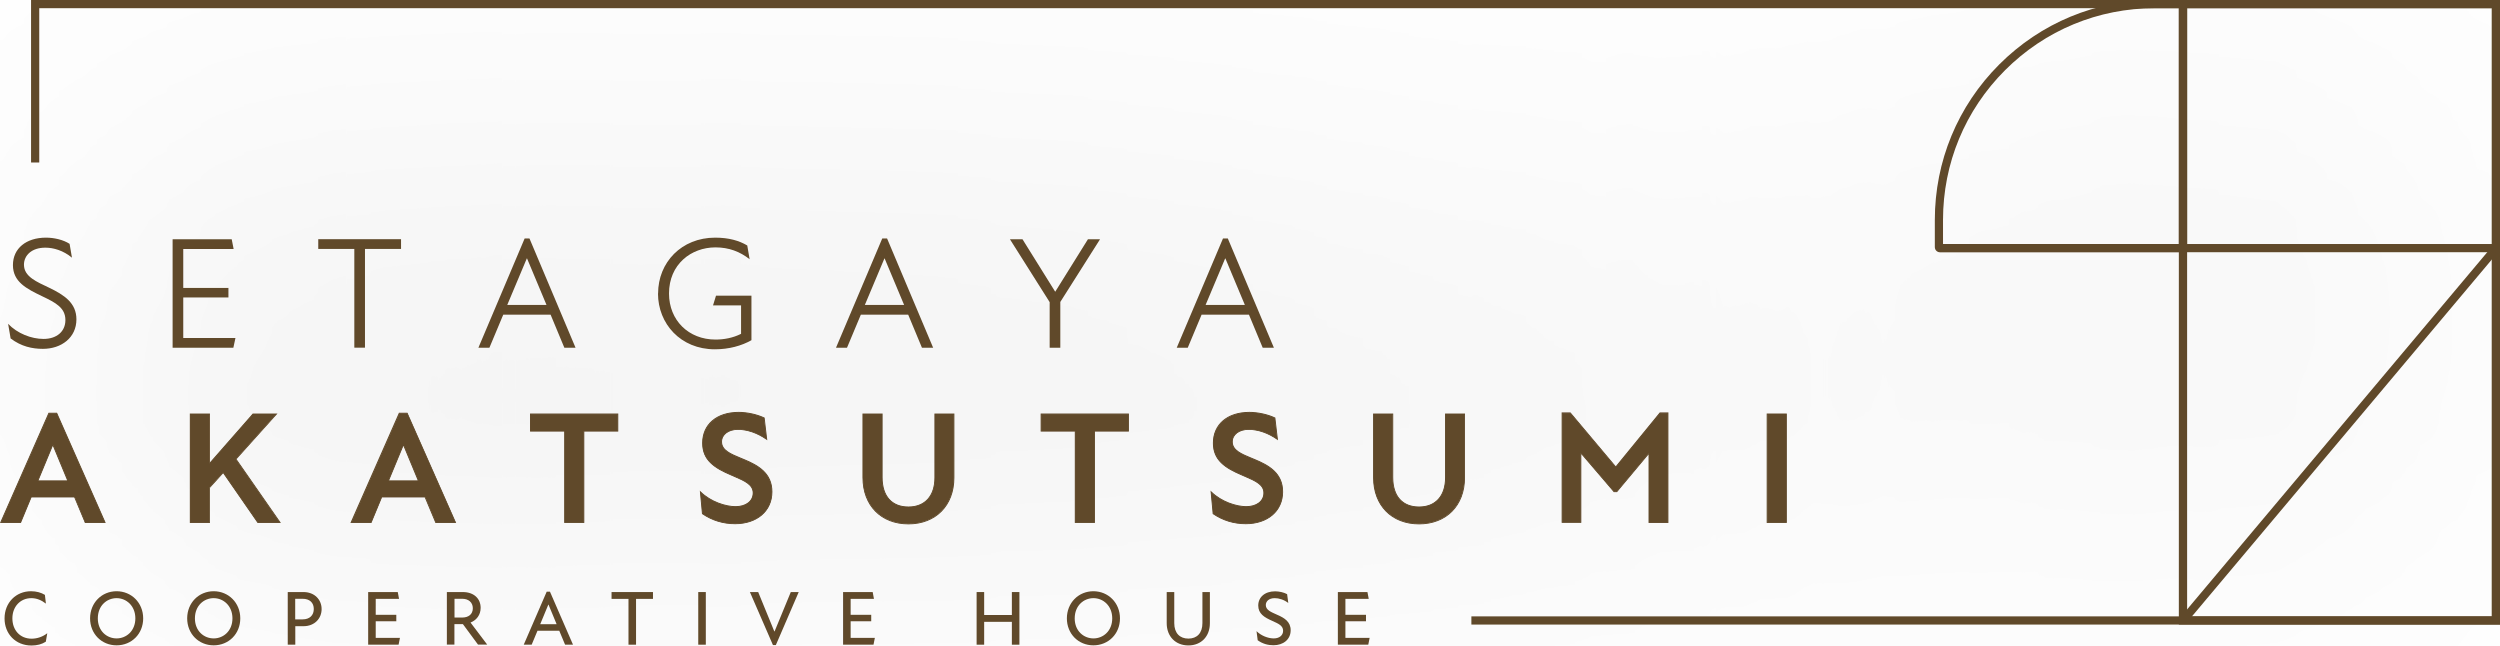
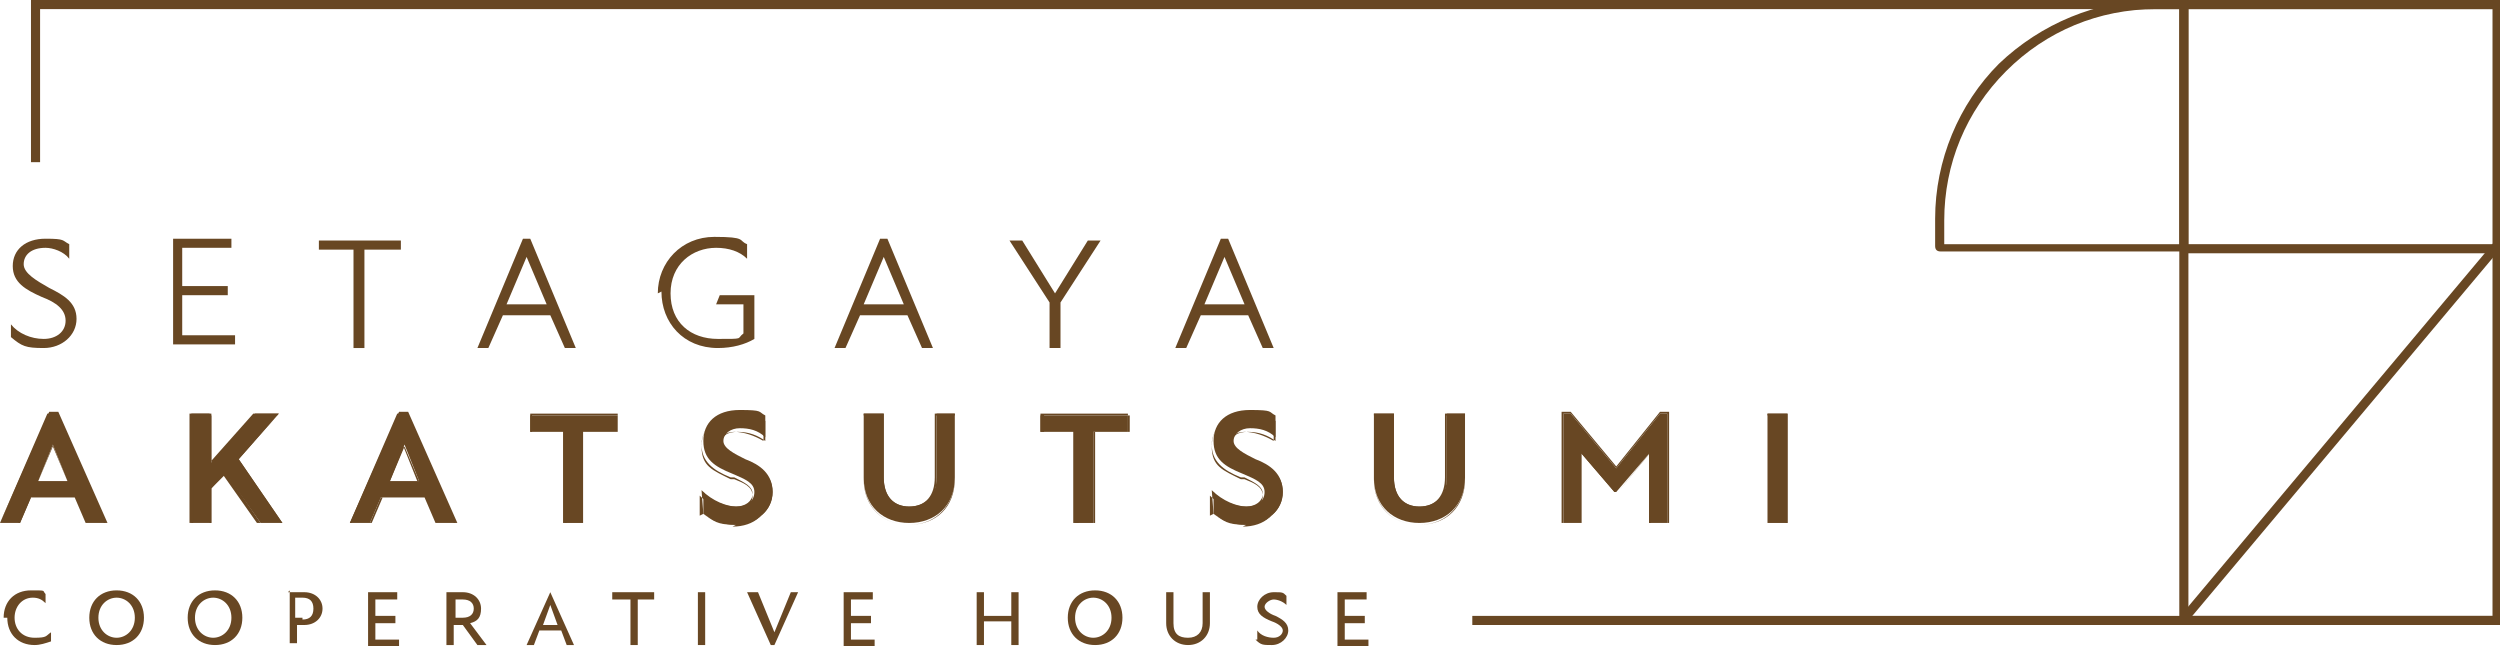
- <svg xmlns="http://www.w3.org/2000/svg" id="_レイヤー_2" data-name="レイヤー 2" viewBox="0 0 274.47 70.86">
+ <svg xmlns="http://www.w3.org/2000/svg" version="1.1" viewBox="0 0 137.2 35.4">
  <defs>
    <style>
      .cls-1 {
-         fill: #60492a;
-       }
- 
-       .cls-2 {
-         filter: url(#outer-glow-1);
+         fill: #684723;
      }
    </style>
-     <filter id="outer-glow-1" x="0" y="0" width="274.47" height="70.86" filterUnits="userSpaceOnUse">
-       <feOffset dx="0" dy="0" />
-       <feGaussianBlur result="blur" stdDeviation="26" />
-       <feFlood flood-color="#000" flood-opacity=".5" />
-       <feComposite in2="blur" operator="in" />
-       <feComposite in="SourceGraphic" />
-     </filter>
  </defs>
-   <g id="header">
-     <g class="cls-2">
+   <g>
+     <g id="_レイヤー_1" data-name="レイヤー_1">
      <g>
        <g>
-           <path class="cls-1" d="M1.17,37.18l-.28-1.63c1.02,1.07,2.56,1.66,3.89,1.66,1.42,0,2.4-.79,2.4-2.07,0-1.35-1.07-1.91-2.54-2.61-1.75-.84-3.22-1.59-3.22-3.43s1.47-3.01,3.63-3.01c.89,0,1.89.23,2.59.68l.26,1.52c-.95-.79-2.03-1.1-2.92-1.1-1.54,0-2.35.88-2.35,1.87,0,1.33,1.44,1.89,2.75,2.52,1.68.81,3.01,1.68,3.01,3.48,0,2.01-1.65,3.24-3.68,3.24-1.17,0-2.38-.26-3.54-1.14Z" />
-           <path class="cls-1" d="M18.94,26.27h6.5l.21,1.07h-5.53v4.27h4.96v1.05h-4.96v4.45h5.73l-.23,1.07h-6.67v-11.91Z" />
-           <path class="cls-1" d="M38.9,27.33h-3.96v-1.07h9.09v1.07h-3.96v10.84h-1.17v-10.84Z" />
-           <path class="cls-1" d="M57.6,26.18h.53l5.06,12h-1.23l-1.51-3.63h-5.2l-1.52,3.63h-1.21l5.08-12ZM60,33.48l-2.14-5.11h-.02l-2.15,5.11h4.31Z" />
-           <path class="cls-1" d="M72.25,32.22c0-3.41,2.57-6.13,6.27-6.13,1.49,0,2.63.33,3.52.86l.26,1.51c-1.07-.84-2.28-1.3-3.75-1.3-2.68,0-5.1,1.87-5.1,5.06,0,2.94,2.14,5.06,5.11,5.06.95,0,1.93-.19,2.8-.63v-3.12h-3.08l.33-1.07h3.89v4.89c-1.07.61-2.47,1-4.01,1-3.78,0-6.25-2.82-6.25-6.13Z" />
-           <path class="cls-1" d="M96.86,26.18h.53l5.06,12h-1.23l-1.51-3.63h-5.2l-1.52,3.63h-1.21l5.08-12ZM99.26,33.48l-2.14-5.11h-.02l-2.15,5.11h4.31Z" />
-           <path class="cls-1" d="M115.24,33.17l-4.36-6.9h1.38l3.59,5.76,3.59-5.76h1.33l-4.36,6.88v5.03h-1.17v-5.01Z" />
-           <path class="cls-1" d="M134.27,26.18h.53l5.06,12h-1.23l-1.51-3.63h-5.2l-1.52,3.63h-1.21l5.08-12ZM136.67,33.48l-2.14-5.11h-.02l-2.15,5.11h4.31Z" />
+           <path class="cls-1" d="M.6,18.6v-.8c.4.5,1.1.8,1.8.8s1.2-.4,1.2-1-.5-1-1.3-1.3c-.9-.4-1.6-.8-1.6-1.7s.7-1.5,1.8-1.5.9.1,1.3.3v.8c-.3-.4-.9-.6-1.3-.6-.8,0-1.2.4-1.2.9s.7.9,1.4,1.3c.8.4,1.5.8,1.5,1.7s-.8,1.6-1.8,1.6-1.2-.1-1.8-.6Z" />
+           <path class="cls-1" d="M9.5,13.1h3.2v.5c.1,0-2.7,0-2.7,0v2.1h2.5v.5h-2.5v2.2h2.9v.5h-3.4v-6Z" />
+           <path class="cls-1" d="M19.5,13.7h-2v-.5h4.5v.5h-2v5.4h-.6v-5.4Z" />
+           <path class="cls-1" d="M28.8,13.1h.3l2.5,6h-.6l-.8-1.8h-2.6l-.8,1.8h-.6l2.5-6ZM30,16.7l-1.1-2.6h0l-1.1,2.6h2.2Z" />
+           <path class="cls-1" d="M36.1,16.1c0-1.7,1.3-3.1,3.1-3.1s1.3.2,1.8.4v.8c-.4-.4-1-.6-1.7-.6-1.3,0-2.5.9-2.5,2.5s1.1,2.5,2.6,2.5,1,0,1.4-.3v-1.6h-1.5l.2-.5h1.9v2.4c-.5.3-1.2.5-2,.5-1.9,0-3.1-1.4-3.1-3.1Z" />
+           <path class="cls-1" d="M48.4,13.1h.3l2.5,6h-.6l-.8-1.8h-2.6l-.8,1.8h-.6l2.5-6ZM49.6,16.7l-1.1-2.6h0l-1.1,2.6h2.2Z" />
+           <path class="cls-1" d="M57.6,16.6l-2.2-3.4h.7l1.8,2.9,1.8-2.9h.7l-2.2,3.4v2.5h-.6v-2.5Z" />
+           <path class="cls-1" d="M67.1,13.1h.3l2.5,6h-.6l-.8-1.8h-2.6l-.8,1.8h-.6l2.5-6ZM68.3,16.7l-1.1-2.6h0l-1.1,2.6h2.2Z" />
        </g>
        <g>
          <g>
-             <path class="cls-1" d="M5.37,45.37h.86l5.31,12h-2.19l-1.16-2.8H3.43l-1.16,2.8H.08l5.29-12ZM7.45,52.79l-1.63-3.94h-.03l-1.63,3.94h3.29Z" />
-             <path class="cls-1" d="M11.62,57.41h-2.31v-.03s-1.16-2.77-1.16-2.77H3.46l-1.16,2.8H0l.03-.07,5.3-12.03h.93l5.35,12.1ZM9.38,57.31h2.07l-5.26-11.89h-.79L.16,57.31h2.07l1.16-2.8h4.83v.03s1.16,2.77,1.16,2.77ZM7.53,52.84h-3.45l1.67-4.05h.11v.03s1.67,4.01,1.67,4.01ZM4.24,52.74h3.13l-1.57-3.79-1.57,3.79Z" />
+             <path class="cls-1" d="M2.7,22.7h.4l2.7,6h-1.1l-.6-1.4H1.7l-.6,1.4H0l2.6-6ZM3.7,26.4l-.8-2h0l-.8,2h1.6Z" />
+             <path class="cls-1" d="M5.8,28.7h-1.2s-.6-1.4-.6-1.4H1.7l-.6,1.4H0h0s2.7-6.1,2.7-6.1h.5l2.7,6.1ZM4.7,28.7h1l-2.6-5.9h-.4L0,28.7h1l.6-1.4h2.4s.6,1.4.6,1.4ZM3.8,26.4h-1.7l.8-2h0s.8,2,.8,2ZM2.1,26.4h1.6l-.8-1.9-.8,1.9Z" />
          </g>
          <g>
-             <path class="cls-1" d="M20.9,45.45h2.1v5.45l4.78-5.45h2.57l-4.45,4.96,4.83,6.95h-2.43l-3.8-5.48-1.51,1.66v3.82h-2.1v-11.91Z" />
-             <path class="cls-1" d="M30.84,57.41h-2.56l-.02-.02-3.76-5.43-1.45,1.6v3.85h-2.21v-12.01h2.21v5.36l4.7-5.36h2.72l-4.5,5.01,4.87,7ZM28.34,57.31h2.31l-4.8-6.9.03-.03,4.37-4.87h-2.43l-4.86,5.53v-5.53h-2v11.8h2v-3.78l1.56-1.73,3.82,5.51Z" />
+             <path class="cls-1" d="M10.5,22.7h1.1v2.7l2.4-2.7h1.3l-2.2,2.5,2.4,3.5h-1.2l-1.9-2.7-.8.8v1.9h-1.1v-6Z" />
+             <path class="cls-1" d="M15.4,28.7h-1.3s-1.9-2.7-1.9-2.7l-.7.8v1.9h-1.1v-6h1.1v2.7l2.4-2.7h1.4l-2.2,2.5,2.4,3.5ZM14.2,28.7h1.2l-2.4-3.5h0s2.2-2.4,2.2-2.4h-1.2l-2.4,2.8v-2.8h-1v5.9h1v-1.9l.8-.9,1.9,2.8Z" />
          </g>
          <g>
-             <path class="cls-1" d="M43.86,45.37h.86l5.31,12h-2.19l-1.16-2.8h-4.76l-1.16,2.8h-2.19l5.29-12ZM45.94,52.79l-1.63-3.94h-.03l-1.63,3.94h3.29Z" />
-             <path class="cls-1" d="M50.1,57.41h-2.31v-.03s-1.16-2.77-1.16-2.77h-4.69l-1.16,2.8h-2.31l.03-.07,5.3-12.03h.93l5.35,12.1ZM47.87,57.31h2.07l-5.26-11.89h-.79l-5.24,11.89h2.07l1.16-2.8h4.83v.03s1.16,2.77,1.16,2.77ZM46.02,52.84h-3.45l1.67-4.05h.11v.03s1.67,4.01,1.67,4.01ZM42.73,52.74h3.13l-1.57-3.79-1.57,3.79Z" />
+             <path class="cls-1" d="M21.9,22.7h.4l2.7,6h-1.1l-.6-1.4h-2.4l-.6,1.4h-1.1l2.6-6ZM23,26.4l-.8-2h0l-.8,2h1.6Z" />
+             <path class="cls-1" d="M25.1,28.7h-1.2s-.6-1.4-.6-1.4h-2.3l-.6,1.4h-1.2,0s2.7-6.1,2.7-6.1h.5l2.7,6.1ZM23.9,28.7h1l-2.6-5.9h-.4l-2.6,5.9h1l.6-1.4h2.4s.6,1.4.6,1.4ZM23,26.4h-1.7l.8-2h0s.8,2,.8,2ZM21.4,26.4h1.6l-.8-1.9-.8,1.9Z" />
          </g>
          <g>
-             <path class="cls-1" d="M62,47.33h-3.75v-1.87h9.58v1.87h-3.73v10.03h-2.1v-10.03Z" />
-             <path class="cls-1" d="M64.15,57.41h-2.21v-10.03h-3.75v-1.98h9.69v1.98h-3.73v10.03ZM62.05,57.31h2v-10.03h3.73v-1.77h-9.47v1.77h3.75v10.03Z" />
+             <path class="cls-1" d="M31,23.7h-1.9v-.9h4.8v.9h-1.9v5h-1.1v-5Z" />
+             <path class="cls-1" d="M32.1,28.7h-1.1v-5h-1.9v-1h4.8v1h-1.9v5ZM31,28.7h1v-5h1.9v-.9h-4.7v.9h1.9v5Z" />
          </g>
          <g>
-             <path class="cls-1" d="M77.12,56.4l-.23-2.4c1.05,1.03,2.68,1.63,3.85,1.63s1.94-.61,1.94-1.51c0-1.02-1.07-1.38-2.31-1.93-1.94-.81-3.24-1.66-3.24-3.55s1.47-3.36,3.96-3.36c.89,0,2,.23,2.8.61l.28,2.35c-1.05-.74-2.17-1.09-3.15-1.09-1.16,0-1.8.63-1.8,1.37,0,1.03,1.19,1.42,2.45,1.94,1.63.68,3.08,1.54,3.08,3.54,0,2.24-1.79,3.5-4.05,3.5-1.28,0-2.49-.35-3.59-1.1Z" />
-             <path class="cls-1" d="M80.71,57.55c-1.32,0-2.54-.37-3.62-1.11h-.02s-.24-2.58-.24-2.58l.1.1c1.13,1.11,2.77,1.61,3.82,1.61,1.13,0,1.89-.58,1.89-1.45s-.87-1.27-1.98-1.75c-.1-.04-.2-.09-.3-.13-2.02-.84-3.27-1.73-3.27-3.6,0-2.07,1.57-3.42,4.01-3.42.93,0,2.04.24,2.82.62h.03s0,.04,0,.04l.29,2.46-.1-.07c-.99-.69-2.1-1.08-3.12-1.08s-1.75.54-1.75,1.31c0,.91.97,1.3,2.08,1.76.11.05.22.09.34.14,1.51.63,3.11,1.48,3.11,3.59s-1.65,3.56-4.1,3.56ZM77.17,56.37c1.06.72,2.25,1.08,3.54,1.08,2.39,0,3.99-1.39,3.99-3.45s-1.57-2.87-3.05-3.49c-.11-.05-.22-.09-.34-.14-1.15-.47-2.15-.88-2.15-1.85,0-.68.58-1.42,1.86-1.42,1.01,0,2.1.36,3.09,1.03l-.26-2.2c-.77-.36-1.85-.6-2.75-.6-2.37,0-3.9,1.3-3.9,3.31,0,1.82,1.18,2.66,3.21,3.51.1.05.21.09.3.13,1.09.47,2.04.88,2.04,1.84s-.8,1.56-2,1.56c-1.04,0-2.64-.48-3.79-1.55l.21,2.23Z" />
+             <path class="cls-1" d="M38.6,28.2v-1.2c.4.5,1.2.8,1.8.8s1-.3,1-.8-.5-.7-1.2-1c-1-.4-1.6-.8-1.6-1.8s.7-1.7,2-1.7,1,.1,1.4.3v1.2c-.4-.4-.9-.5-1.4-.5s-.9.3-.9.7.6.7,1.2,1c.8.3,1.5.8,1.5,1.8s-.9,1.8-2,1.8-1.2-.2-1.8-.6Z" />
+             <path class="cls-1" d="M40.4,28.8c-.7,0-1.3-.2-1.8-.6h0s-.1-1.3-.1-1.3h0c.6.6,1.4.9,1.9.9s.9-.3.9-.7-.4-.6-1-.9c0,0-.1,0-.2,0-1-.4-1.6-.9-1.6-1.8s.8-1.7,2-1.7,1,.1,1.4.3h0s0,0,0,0v1.2c.1,0,0,0,0,0-.5-.3-1.1-.5-1.6-.5s-.9.3-.9.7.5.6,1,.9c0,0,.1,0,.2,0,.8.3,1.6.7,1.6,1.8s-.8,1.8-2,1.8ZM38.6,28.2c.5.4,1.1.5,1.8.5,1.2,0,2-.7,2-1.7s-.8-1.4-1.5-1.7c0,0-.1,0-.2,0-.6-.2-1.1-.4-1.1-.9s.3-.7.9-.7,1.1.2,1.5.5v-1.1c-.5-.2-1.1-.3-1.5-.3-1.2,0-2,.6-2,1.7s.6,1.3,1.6,1.8c0,0,.1,0,.2,0,.5.2,1,.4,1,.9s-.4.8-1,.8-1.3-.2-1.9-.8v1.1Z" />
          </g>
          <g>
-             <path class="cls-1" d="M94.74,52.44v-6.99h2.1v6.97c0,2.21,1.23,3.24,2.89,3.24s2.91-1.05,2.91-3.22v-6.99h2.08v7c0,3.19-2.19,5.06-4.99,5.06s-4.99-1.87-4.99-5.08Z" />
-             <path class="cls-1" d="M99.73,57.57c-3.02,0-5.04-2.06-5.04-5.13v-7.04h2.21v7.02c0,2.03,1.03,3.19,2.84,3.19s2.85-1.21,2.85-3.17v-7.04h2.19v7.06c0,3.06-2.03,5.11-5.04,5.11ZM94.79,45.51v6.93c0,3.01,1.98,5.03,4.94,5.03s4.94-2.01,4.94-5.01v-6.95h-1.98v6.93c0,2.02-1.13,3.28-2.96,3.28s-2.94-1.23-2.94-3.29v-6.92h-2Z" />
+             <path class="cls-1" d="M47.4,26.2v-3.5h1.1v3.5c0,1.1.6,1.6,1.4,1.6s1.5-.5,1.5-1.6v-3.5h1v3.5c0,1.6-1.1,2.5-2.5,2.5s-2.5-.9-2.5-2.5Z" />
+             <path class="cls-1" d="M49.9,28.8c-1.5,0-2.5-1-2.5-2.6v-3.5h1.1v3.5c0,1,.5,1.6,1.4,1.6s1.4-.6,1.4-1.6v-3.5h1.1v3.5c0,1.5-1,2.6-2.5,2.6ZM47.4,22.8v3.5c0,1.5,1,2.5,2.5,2.5s2.5-1,2.5-2.5v-3.5h-1v3.5c0,1-.6,1.6-1.5,1.6s-1.5-.6-1.5-1.6v-3.5h-1Z" />
          </g>
          <g>
-             <path class="cls-1" d="M118.06,47.33h-3.75v-1.87h9.58v1.87h-3.73v10.03h-2.1v-10.03Z" />
-             <path class="cls-1" d="M120.21,57.41h-2.21v-10.03h-3.75v-1.98h9.69v1.98h-3.73v10.03ZM118.11,57.31h2v-10.03h3.73v-1.77h-9.47v1.77h3.75v10.03Z" />
+             <path class="cls-1" d="M59,23.7h-1.9v-.9h4.8v.9h-1.9v5h-1.1v-5Z" />
+             <path class="cls-1" d="M60.1,28.7h-1.1v-5h-1.9v-1h4.8v1h-1.9v5ZM59.1,28.7h1v-5h1.9v-.9h-4.7v.9h1.9v5Z" />
          </g>
          <g>
-             <path class="cls-1" d="M133.19,56.4l-.23-2.4c1.05,1.03,2.68,1.63,3.85,1.63s1.94-.61,1.94-1.51c0-1.02-1.07-1.38-2.31-1.93-1.94-.81-3.24-1.66-3.24-3.55s1.47-3.36,3.96-3.36c.89,0,2,.23,2.8.61l.28,2.35c-1.05-.74-2.17-1.09-3.15-1.09-1.16,0-1.8.63-1.8,1.37,0,1.03,1.19,1.42,2.45,1.94,1.63.68,3.08,1.54,3.08,3.54,0,2.24-1.79,3.5-4.05,3.5-1.28,0-2.49-.35-3.59-1.1Z" />
-             <path class="cls-1" d="M136.78,57.55c-1.32,0-2.54-.37-3.62-1.11h-.02s-.24-2.58-.24-2.58l.1.1c1.13,1.11,2.77,1.61,3.82,1.61,1.13,0,1.89-.58,1.89-1.45s-.87-1.27-1.98-1.75c-.1-.04-.2-.09-.3-.13-2.02-.84-3.27-1.73-3.27-3.6,0-2.07,1.57-3.42,4.01-3.42.93,0,2.04.24,2.82.62h.03s0,.04,0,.04l.29,2.46-.1-.07c-.99-.69-2.1-1.08-3.12-1.08s-1.75.54-1.75,1.31c0,.91.97,1.3,2.08,1.76.11.05.22.09.34.14,1.51.63,3.11,1.48,3.11,3.59s-1.65,3.56-4.1,3.56ZM133.24,56.37c1.06.72,2.25,1.08,3.54,1.08,2.39,0,3.99-1.39,3.99-3.45s-1.57-2.87-3.05-3.49c-.11-.05-.22-.09-.34-.14-1.15-.47-2.15-.88-2.15-1.85,0-.68.58-1.42,1.86-1.42,1.01,0,2.1.36,3.09,1.03l-.26-2.2c-.77-.36-1.85-.6-2.75-.6-2.37,0-3.9,1.3-3.9,3.31,0,1.82,1.18,2.66,3.21,3.51.1.05.21.09.3.13,1.09.47,2.04.88,2.04,1.84s-.8,1.56-2,1.56c-1.04,0-2.64-.48-3.79-1.55l.21,2.23Z" />
+             <path class="cls-1" d="M66.6,28.2v-1.2c.4.5,1.2.8,1.8.8s1-.3,1-.8-.5-.7-1.2-1c-1-.4-1.6-.8-1.6-1.8s.7-1.7,2-1.7,1,.1,1.4.3v1.2c-.4-.4-.9-.5-1.4-.5s-.9.3-.9.7.6.7,1.2,1c.8.3,1.5.8,1.5,1.8s-.9,1.8-2,1.8-1.2-.2-1.8-.6Z" />
+             <path class="cls-1" d="M68.4,28.8c-.7,0-1.3-.2-1.8-.6h0s-.1-1.3-.1-1.3h0c.6.6,1.4.9,1.9.9s.9-.3.9-.7-.4-.6-1-.9c0,0-.1,0-.2,0-1-.4-1.6-.9-1.6-1.8s.8-1.7,2-1.7,1,.1,1.4.3h0s0,0,0,0v1.2c.1,0,0,0,0,0-.5-.3-1.1-.5-1.6-.5s-.9.3-.9.7.5.6,1,.9c0,0,.1,0,.2,0,.8.3,1.6.7,1.6,1.8s-.8,1.8-2,1.8ZM66.6,28.2c.5.4,1.1.5,1.8.5,1.2,0,2-.7,2-1.7s-.8-1.4-1.5-1.7c0,0-.1,0-.2,0-.6-.2-1.1-.4-1.1-.9s.3-.7.9-.7,1.1.2,1.5.5v-1.1c-.5-.2-1.1-.3-1.5-.3-1.2,0-2,.6-2,1.7s.6,1.3,1.6,1.8c0,0,.1,0,.2,0,.5.2,1,.4,1,.9s-.4.8-1,.8-1.3-.2-1.9-.8v1.1Z" />
          </g>
          <g>
-             <path class="cls-1" d="M150.8,52.44v-6.99h2.1v6.97c0,2.21,1.23,3.24,2.89,3.24s2.91-1.05,2.91-3.22v-6.99h2.08v7c0,3.19-2.19,5.06-4.99,5.06s-4.99-1.87-4.99-5.08Z" />
-             <path class="cls-1" d="M155.79,57.57c-3.02,0-5.04-2.06-5.04-5.13v-7.04h2.21v7.02c0,2.03,1.03,3.19,2.84,3.19s2.85-1.21,2.85-3.17v-7.04h2.19v7.06c0,3.06-2.03,5.11-5.04,5.11ZM150.86,45.51v6.93c0,3.01,1.98,5.03,4.94,5.03s4.94-2.01,4.94-5.01v-6.95h-1.98v6.93c0,2.02-1.13,3.28-2.96,3.28s-2.94-1.23-2.94-3.29v-6.92h-2Z" />
+             <path class="cls-1" d="M75.4,26.2v-3.5h1.1v3.5c0,1.1.6,1.6,1.4,1.6s1.5-.5,1.5-1.6v-3.5h1v3.5c0,1.6-1.1,2.5-2.5,2.5s-2.5-.9-2.5-2.5Z" />
+             <path class="cls-1" d="M77.9,28.8c-1.5,0-2.5-1-2.5-2.6v-3.5h1.1v3.5c0,1,.5,1.6,1.4,1.6s1.4-.6,1.4-1.6v-3.5h1.1v3.5c0,1.5-1,2.6-2.5,2.6ZM75.4,22.8v3.5c0,1.5,1,2.5,2.5,2.5s2.5-1,2.5-2.5v-3.5h-1v3.5c0,1-.6,1.6-1.5,1.6s-1.5-.6-1.5-1.6v-3.5h-1Z" />
          </g>
          <g>
-             <path class="cls-1" d="M171.52,45.35h.89l4.97,5.92h.03l4.83-5.92h.88v12.01h-2.08v-7.62l-3.54,4.24h-.3l-3.64-4.26v7.64h-2.05v-12.01Z" />
-             <path class="cls-1" d="M183.18,57.41h-2.19v-7.52l-3.46,4.14h-.35l-.02-.02-3.55-4.15v7.54h-2.16v-12.12h.97l.02.02,4.95,5.89,4.83-5.91h.95v12.12ZM181.1,57.31h1.98v-11.91h-.8l-4.83,5.92h-.08l-.02-.02-4.96-5.9h-.82v11.91h1.94v-7.73l3.72,4.35h.25l3.62-4.33v7.71Z" />
+             <path class="cls-1" d="M85.8,22.7h.4l2.5,3h0l2.4-3h.4v6h-1v-3.8l-1.8,2.1h-.1l-1.8-2.1v3.8h-1v-6Z" />
+             <path class="cls-1" d="M91.6,28.7h-1.1v-3.8l-1.7,2.1h-.2s-1.8-2.1-1.8-2.1v3.8h-1.1v-6.1h.5s2.5,3,2.5,3l2.4-3h.5v6.1ZM90.5,28.7h1v-6h-.4l-2.4,3h0s-2.5-3-2.5-3h-.4v6h1v-3.9l1.9,2.2h.1l1.8-2.2v3.9Z" />
          </g>
          <g>
-             <path class="cls-1" d="M194.02,45.45h2.1v11.91h-2.1v-11.91Z" />
-             <path class="cls-1" d="M196.17,57.41h-2.21v-12.01h2.21v12.01ZM194.07,57.31h2v-11.8h-2v11.8Z" />
+             <path class="cls-1" d="M97,22.7h1.1v6h-1.1v-6Z" />
+             <path class="cls-1" d="M98.1,28.7h-1.1v-6h1.1v6ZM97,28.7h1v-5.9h-1v5.9Z" />
          </g>
        </g>
        <g>
-           <path class="cls-1" d="M.5,67.89c0-1.74,1.27-2.98,2.9-2.98.6,0,1.12.15,1.53.4l.11.96c-.48-.37-1-.6-1.6-.6-1.21,0-2.08.93-2.08,2.22s.84,2.23,2.11,2.23c.62,0,1.24-.22,1.72-.6l-.16.93c-.43.28-.96.42-1.57.42-1.77,0-2.96-1.3-2.96-2.96Z" />
-           <path class="cls-1" d="M9.89,67.89c0-1.71,1.28-2.98,2.91-2.98s2.92,1.27,2.92,2.98-1.28,2.96-2.92,2.96-2.91-1.26-2.91-2.96ZM12.8,70.09c1.07,0,2.06-.82,2.06-2.2s-.99-2.22-2.06-2.22-2.06.82-2.06,2.22,1,2.2,2.06,2.2Z" />
-           <path class="cls-1" d="M20.55,67.89c0-1.71,1.28-2.98,2.91-2.98s2.92,1.27,2.92,2.98-1.28,2.96-2.92,2.96-2.91-1.26-2.91-2.96ZM23.46,70.09c1.07,0,2.06-.82,2.06-2.2s-.99-2.22-2.06-2.22-2.06.82-2.06,2.22,1,2.2,2.06,2.2Z" />
-           <path class="cls-1" d="M31.59,65h1.72c1.23,0,2,.84,2,1.87s-.77,1.88-2,1.88h-.89v2.03h-.83v-5.78ZM33.22,68c.78,0,1.23-.45,1.23-1.14s-.45-1.12-1.22-1.12h-.82v2.26h.81Z" />
-           <path class="cls-1" d="M40.41,65h3.26l.14.75h-2.56v1.75h2.26v.71h-2.26v1.82h2.66l-.15.75h-3.34v-5.78Z" />
-           <path class="cls-1" d="M49.07,65h1.73c1.27,0,1.97.76,1.97,1.73,0,.77-.44,1.35-1.11,1.62l1.83,2.42h-1.01l-1.66-2.25h-.93v2.25h-.83v-5.78ZM50.73,67.8c.72,0,1.18-.37,1.18-1.02s-.48-1.04-1.15-1.04h-.86v2.06h.83Z" />
-           <path class="cls-1" d="M60.03,64.96h.35l2.53,5.82h-.87l-.64-1.53h-2.39l-.64,1.53h-.87l2.52-5.82ZM61.11,68.53l-.89-2.15h-.02l-.89,2.15h1.8Z" />
-           <path class="cls-1" d="M69,65.75h-1.86v-.75h4.55v.75h-1.86v5.03h-.83v-5.03Z" />
-           <path class="cls-1" d="M76.66,65h.83v5.78h-.83v-5.78Z" />
-           <path class="cls-1" d="M83.24,65l1.77,4.32h.03l1.78-4.32h.87l-2.51,5.82h-.32l-2.53-5.82h.91Z" />
-           <path class="cls-1" d="M92.55,65h3.26l.14.75h-2.56v1.75h2.26v.71h-2.26v1.82h2.66l-.15.75h-3.34v-5.78Z" />
-           <path class="cls-1" d="M111.09,68.27h-3.04v2.51h-.83v-5.78h.83v2.52h3.04v-2.52h.83v5.78h-.83v-2.51Z" />
-           <path class="cls-1" d="M117.13,67.89c0-1.71,1.28-2.98,2.91-2.98s2.92,1.27,2.92,2.98-1.28,2.96-2.92,2.96-2.91-1.26-2.91-2.96ZM120.05,70.09c1.07,0,2.06-.82,2.06-2.2s-.99-2.22-2.06-2.22-2.06.82-2.06,2.22,1,2.2,2.06,2.2Z" />
-           <path class="cls-1" d="M128.09,68.42v-3.42h.83v3.41c0,1.1.61,1.7,1.55,1.7s1.54-.6,1.54-1.69v-3.42h.82v3.43c0,1.44-.95,2.43-2.36,2.43s-2.38-.99-2.38-2.44Z" />
-           <path class="cls-1" d="M138.08,70.3l-.13-1.01c.51.51,1.28.8,1.89.8s1.03-.33,1.03-.84c0-.56-.52-.78-1.16-1.07-.91-.4-1.57-.8-1.57-1.7s.71-1.56,1.85-1.56c.43,0,.95.11,1.32.31l.13.97c-.49-.37-1.03-.53-1.49-.53-.64,0-.98.35-.98.76,0,.56.62.78,1.24,1.06.81.35,1.49.77,1.49,1.7,0,1.04-.84,1.65-1.89,1.65-.59,0-1.18-.15-1.72-.54Z" />
-           <path class="cls-1" d="M146.87,65h3.26l.14.75h-2.56v1.75h2.26v.71h-2.26v1.82h2.66l-.15.75h-3.34v-5.78Z" />
+           <path class="cls-1" d="M.2,33.9c0-.9.6-1.5,1.5-1.5s.6,0,.8.2v.5c-.2-.2-.4-.3-.7-.3-.6,0-1,.5-1,1.1s.4,1.1,1.1,1.1.6-.1.9-.3v.5c-.3.1-.6.2-.9.2-.9,0-1.5-.6-1.5-1.5Z" />
+           <path class="cls-1" d="M4.9,33.9c0-.9.6-1.5,1.5-1.5s1.5.6,1.5,1.5-.6,1.5-1.5,1.5-1.5-.6-1.5-1.5ZM6.4,35c.5,0,1-.4,1-1.1s-.5-1.1-1-1.1-1,.4-1,1.1.5,1.1,1,1.1Z" />
+           <path class="cls-1" d="M10.3,33.9c0-.9.6-1.5,1.5-1.5s1.5.6,1.5,1.5-.6,1.5-1.5,1.5-1.5-.6-1.5-1.5ZM11.7,35c.5,0,1-.4,1-1.1s-.5-1.1-1-1.1-1,.4-1,1.1.5,1.1,1,1.1Z" />
+           <path class="cls-1" d="M15.8,32.5h.9c.6,0,1,.4,1,.9s-.4.9-1,.9h-.4v1h-.4v-2.9ZM16.6,34c.4,0,.6-.2.6-.6s-.2-.6-.6-.6h-.4v1.1h.4Z" />
+           <path class="cls-1" d="M20.2,32.5h1.6v.4c0,0-1.2,0-1.2,0v.9h1.1v.4h-1.1v.9h1.3v.4h-1.7v-2.9Z" />
+           <path class="cls-1" d="M24.5,32.5h.9c.6,0,1,.4,1,.9s-.2.7-.6.8l.9,1.2h-.5l-.8-1.1h-.5v1.1h-.4v-2.9ZM25.4,33.9c.4,0,.6-.2.6-.5s-.2-.5-.6-.5h-.4v1h.4Z" />
+           <path class="cls-1" d="M30,32.5h.2l1.3,2.9h-.4l-.3-.8h-1.2l-.3.8h-.4l1.3-2.9ZM30.6,34.3l-.4-1.1h0l-.4,1.1h.9Z" />
+           <path class="cls-1" d="M34.5,32.9h-.9v-.4h2.3v.4h-.9v2.5h-.4v-2.5Z" />
+           <path class="cls-1" d="M38.3,32.5h.4v2.9h-.4v-2.9Z" />
+           <path class="cls-1" d="M41.6,32.5l.9,2.2h0l.9-2.2h.4l-1.3,2.9h-.2l-1.3-2.9h.5Z" />
+           <path class="cls-1" d="M46.3,32.5h1.6v.4c0,0-1.2,0-1.2,0v.9h1.1v.4h-1.1v.9h1.3v.4h-1.7v-2.9Z" />
+           <path class="cls-1" d="M55.5,34.1h-1.5v1.3h-.4v-2.9h.4v1.3h1.5v-1.3h.4v2.9h-.4v-1.3Z" />
+           <path class="cls-1" d="M58.6,33.9c0-.9.6-1.5,1.5-1.5s1.5.6,1.5,1.5-.6,1.5-1.5,1.5-1.5-.6-1.5-1.5ZM60,35c.5,0,1-.4,1-1.1s-.5-1.1-1-1.1-1,.4-1,1.1.5,1.1,1,1.1Z" />
+           <path class="cls-1" d="M64,34.2v-1.7h.4v1.7c0,.6.3.8.8.8s.8-.3.8-.8v-1.7h.4v1.7c0,.7-.5,1.2-1.2,1.2s-1.2-.5-1.2-1.2Z" />
+           <path class="cls-1" d="M69,35.1v-.5c.2.3.6.4.9.4s.5-.2.5-.4-.3-.4-.6-.5c-.5-.2-.8-.4-.8-.8s.4-.8.9-.8.5,0,.7.2v.5c-.2-.2-.5-.3-.7-.3s-.5.2-.5.4.3.4.6.5c.4.2.7.4.7.8s-.4.8-.9.8-.6,0-.9-.3Z" />
+           <path class="cls-1" d="M73.4,32.5h1.6v.4c0,0-1.2,0-1.2,0v.9h1.1v.4h-1.1v.9h1.3v.4h-1.7v-2.9Z" />
        </g>
        <g>
-           <path class="cls-1" d="M274.47,68.57h-35.26V0h35.26v68.57ZM240.12,67.67h33.46V.9h-33.46v66.77Z" />
-           <rect class="cls-1" x="239.66" y="26.79" width="34.36" height=".9" />
-           <path class="cls-1" d="M239.55,27.7h-26.56c-.31,0-.57-.25-.57-.57v-2.97c0-6.45,2.51-12.52,7.07-17.08C224.06,2.51,230.12,0,236.57,0h2.98c.31,0,.57.25.57.57v26.56c0,.31-.25.57-.57.57ZM213.32,26.79h25.89V.9h-2.64c-6.21,0-12.05,2.42-16.44,6.81-4.39,4.39-6.81,10.23-6.81,16.44v2.64Z" />
+           <path class="cls-1" d="M137.2,34.3h-17.6V0h17.6v34.3ZM120.1,33.8h16.7V.5h-16.7v33.4Z" />
+           <rect class="cls-1" x="119.8" y="13.4" width="17.2" height=".5" />
+           <path class="cls-1" d="M119.8,13.8h-13.3c-.2,0-.3-.1-.3-.3v-1.5c0-3.2,1.3-6.3,3.5-8.5C112,1.3,115.1,0,118.3,0h1.5c.2,0,.3.1.3.3v13.3c0,.2-.1.3-.3.3ZM106.7,13.4h12.9V.5h-1.3c-3.1,0-6,1.2-8.2,3.4-2.2,2.2-3.4,5.1-3.4,8.2v1.3Z" />
        </g>
-         <polygon class="cls-1" points="274.47 68.57 161.54 68.57 161.54 67.67 273.57 67.67 273.57 .9 4.31 .9 4.31 17.84 3.41 17.84 3.41 0 274.47 0 274.47 68.57" />
-         <rect class="cls-1" x="230.15" y="47.23" width="53.4" height=".9" transform="translate(55.11 213.66) rotate(-49.96)" />
+         <polygon class="cls-1" points="137.2 34.3 80.8 34.3 80.8 33.8 136.8 33.8 136.8 .5 2.2 .5 2.2 8.9 1.7 8.9 1.7 0 137.2 0 137.2 34.3" />
+         <rect class="cls-1" x="115.1" y="23.6" width="26.7" height=".5" transform="translate(27.6 106.8) rotate(-50)" />
      </g>
    </g>
  </g>
</svg>
